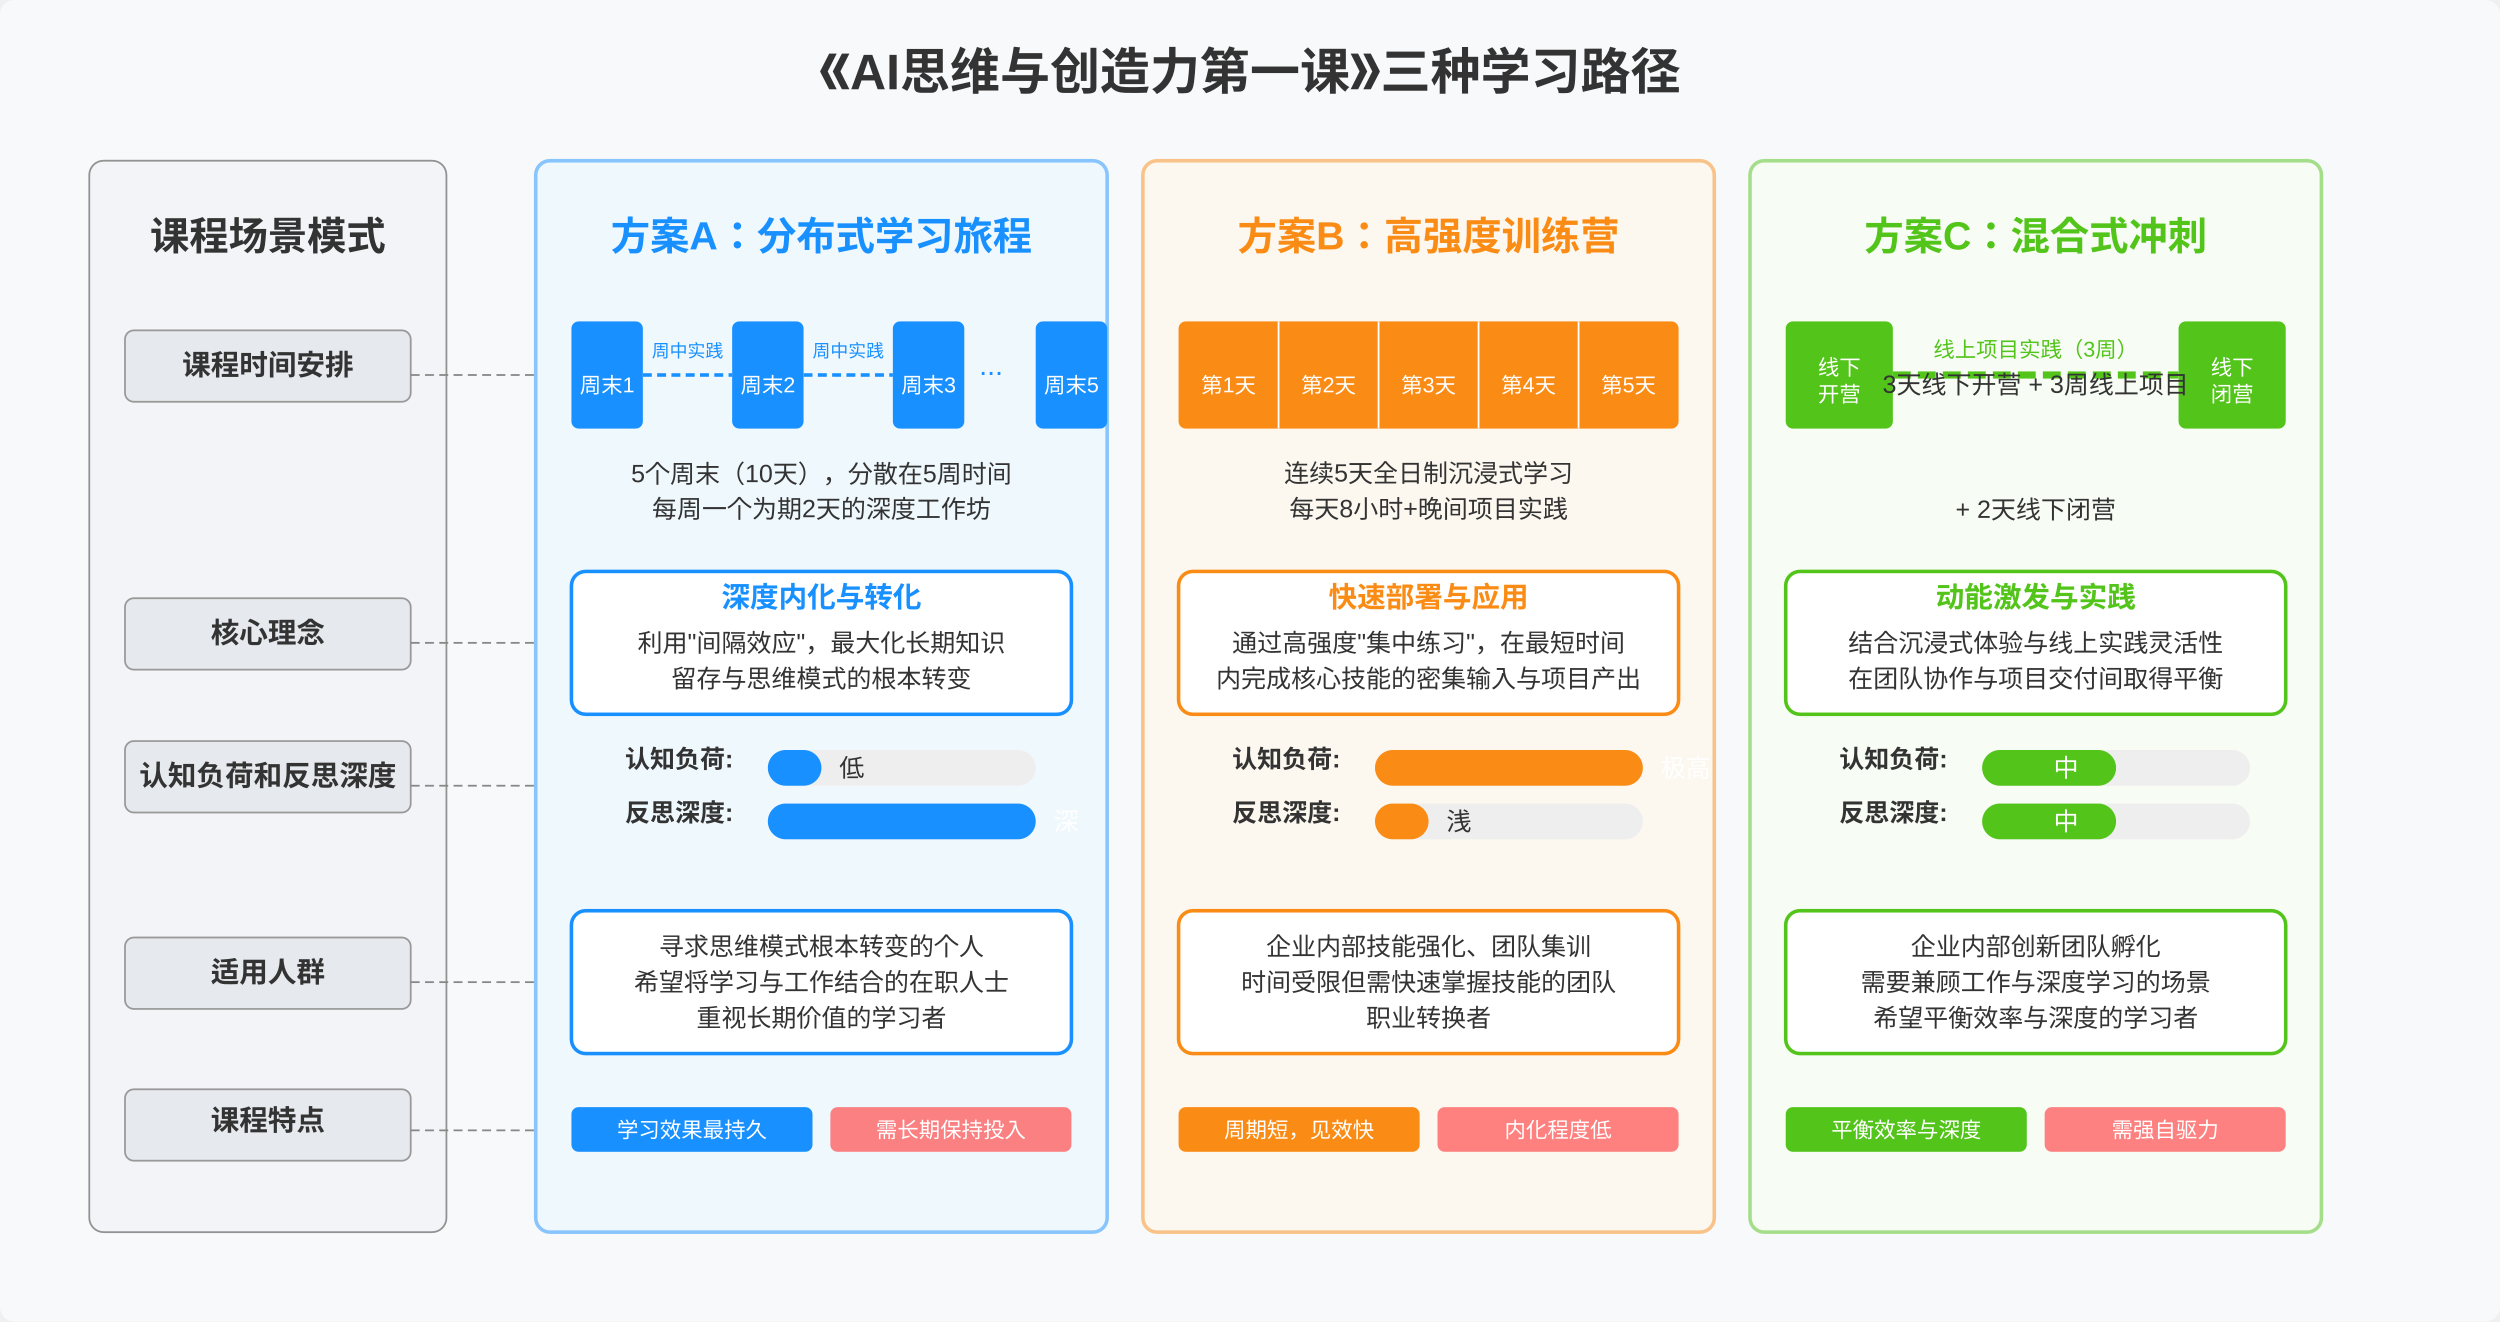
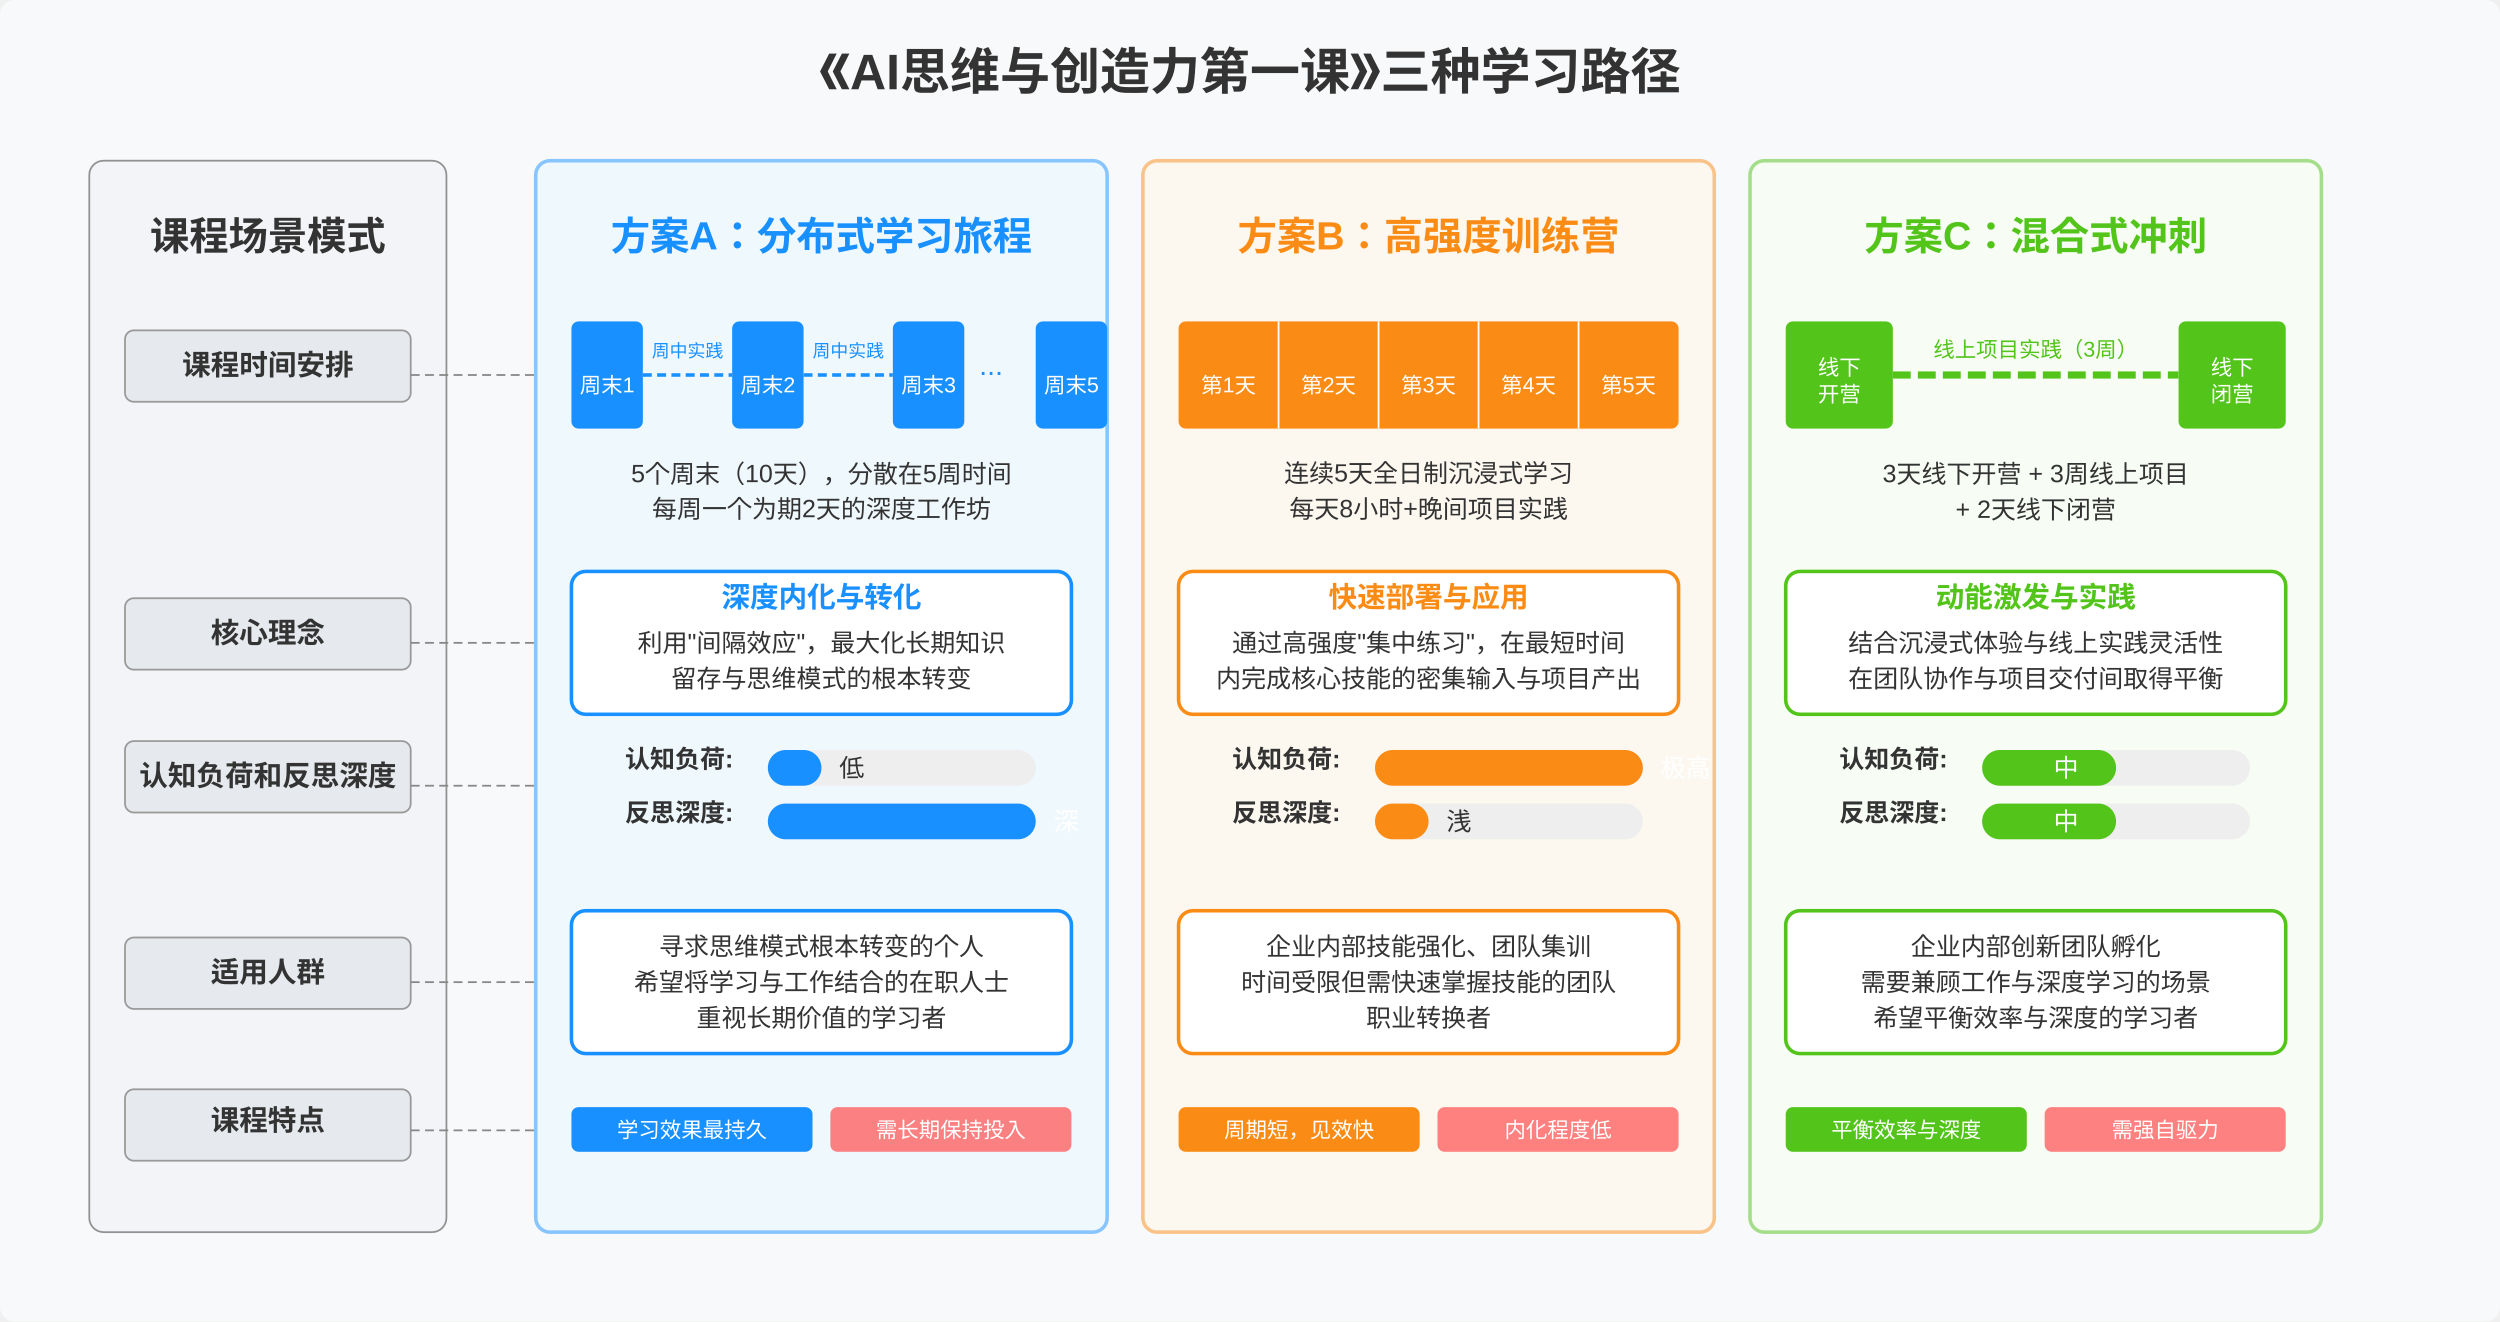
<svg xmlns="http://www.w3.org/2000/svg" viewBox="0 0 1400 740" width="1400" height="740" style="font-family: Arial, sans-serif;">
  <rect width="1400" height="740" fill="#f8f9fa" rx="8" ry="8" />
  <text x="700" y="50" text-anchor="middle" font-size="28" font-weight="bold" fill="#333">《AI思维与创造力第一课》三种学习路径</text>
  <rect x="50" y="90" width="200" height="600" fill="#f0f2f5" rx="8" ry="8" opacity="0.7" stroke="#666" stroke-width="1" />
  <text x="150" y="140" text-anchor="middle" font-size="22" font-weight="bold" fill="#333">课程场景模式</text>
  <rect x="70" y="185" width="160" height="40" rx="5" ry="5" fill="#e6e9ed" stroke="#999" stroke-width="1" />
  <text x="150" y="210" text-anchor="middle" font-size="16" font-weight="bold" fill="#333">课程时间安排</text>
  <rect x="70" y="335" width="160" height="40" rx="5" ry="5" fill="#e6e9ed" stroke="#999" stroke-width="1" />
  <text x="150" y="360" text-anchor="middle" font-size="16" font-weight="bold" fill="#333">核心理念</text>
  <rect x="70" y="415" width="160" height="40" rx="5" ry="5" fill="#e6e9ed" stroke="#999" stroke-width="1" />
  <text x="150" y="440" text-anchor="middle" font-size="16" font-weight="bold" fill="#333">认知负荷和反思深度</text>
  <rect x="70" y="525" width="160" height="40" rx="5" ry="5" fill="#e6e9ed" stroke="#999" stroke-width="1" />
  <text x="150" y="550" text-anchor="middle" font-size="16" font-weight="bold" fill="#333">适用人群</text>
  <rect x="70" y="610" width="160" height="40" rx="5" ry="5" fill="#e6e9ed" stroke="#999" stroke-width="1" />
  <text x="150" y="633" text-anchor="middle" font-size="16" font-weight="bold" fill="#333">课程特点</text>
  <rect x="300" y="90" width="320" height="600" fill="#e6f7ff" rx="8" ry="8" opacity="0.5" stroke="#1890ff" stroke-width="2" />
  <rect x="640" y="90" width="320" height="600" fill="#fff7e6" rx="8" ry="8" opacity="0.5" stroke="#fa8c16" stroke-width="2" />
  <rect x="980" y="90" width="320" height="600" fill="#f6ffed" rx="8" ry="8" opacity="0.5" stroke="#52c41a" stroke-width="2" />
  <text x="460" y="140" text-anchor="middle" font-size="22" font-weight="bold" fill="#1890ff">方案A：分布式学习旅程</text>
  <text x="800" y="140" text-anchor="middle" font-size="22" font-weight="bold" fill="#fa8c16">方案B：高强度训练营</text>
  <text x="1140" y="140" text-anchor="middle" font-size="22" font-weight="bold" fill="#52c41a">方案C：混合式冲刺</text>
  <g transform="translate(320, 180)">
    <rect x="0" y="0" width="40" height="60" fill="#1890ff" rx="4" ry="4" />
    <text x="20" y="40" text-anchor="middle" font-size="12" fill="white">周末1</text>
    <line x1="40" y1="30" x2="90" y2="30" stroke="#1890ff" stroke-width="2" stroke-dasharray="5,3" />
    <text x="65" y="20" text-anchor="middle" font-size="10" fill="#1890ff">周中实践</text>
    <rect x="90" y="0" width="40" height="60" fill="#1890ff" rx="4" ry="4" />
    <text x="110" y="40" text-anchor="middle" font-size="12" fill="white">周末2</text>
    <line x1="130" y1="30" x2="180" y2="30" stroke="#1890ff" stroke-width="2" stroke-dasharray="5,3" />
    <text x="155" y="20" text-anchor="middle" font-size="10" fill="#1890ff">周中实践</text>
    <rect x="180" y="0" width="40" height="60" fill="#1890ff" rx="4" ry="4" />
    <text x="200" y="40" text-anchor="middle" font-size="12" fill="white">周末3</text>
    <text x="235" y="30" text-anchor="middle" font-size="16" fill="#1890ff">...</text>
    <rect x="260" y="0" width="40" height="60" fill="#1890ff" rx="4" ry="4" />
    <text x="280" y="40" text-anchor="middle" font-size="12" fill="white">周末5</text>
  </g>
  <text x="460" y="270" text-anchor="middle" font-size="14" fill="#333">5个周末（10天），分散在5周时间</text>
  <text x="460" y="290" text-anchor="middle" font-size="14" fill="#333">每周一个为期2天的深度工作坊</text>
  <g transform="translate(660, 180)">
    <rect x="0" y="0" width="280" height="60" fill="#fa8c16" rx="4" ry="4" />
    <line x1="56" y1="0" x2="56" y2="60" stroke="white" stroke-width="1" />
    <line x1="112" y1="0" x2="112" y2="60" stroke="white" stroke-width="1" />
    <line x1="168" y1="0" x2="168" y2="60" stroke="white" stroke-width="1" />
    <line x1="224" y1="0" x2="224" y2="60" stroke="white" stroke-width="1" />
    <text x="28" y="40" text-anchor="middle" font-size="12" fill="white">第1天</text>
    <text x="84" y="40" text-anchor="middle" font-size="12" fill="white">第2天</text>
    <text x="140" y="40" text-anchor="middle" font-size="12" fill="white">第3天</text>
    <text x="196" y="40" text-anchor="middle" font-size="12" fill="white">第4天</text>
    <text x="252" y="40" text-anchor="middle" font-size="12" fill="white">第5天</text>
  </g>
  <text x="800" y="270" text-anchor="middle" font-size="14" fill="#333">连续5天全日制沉浸式学习</text>
  <text x="800" y="290" text-anchor="middle" font-size="14" fill="#333">每天8小时+晚间项目实践</text>
  <g transform="translate(1000, 180)">
    <rect x="0" y="0" width="60" height="60" fill="#52c41a" rx="4" ry="4" />
    <text x="30" y="30" text-anchor="middle" font-size="12" fill="white">线下</text>
    <text x="30" y="45" text-anchor="middle" font-size="12" fill="white">开营</text>
    <line x1="60" y1="30" x2="220" y2="30" stroke="#52c41a" stroke-width="4" stroke-dasharray="10,4" />
    <text x="140" y="20" text-anchor="middle" font-size="12" fill="#52c41a">线上项目实践（3周）</text>
    <rect x="220" y="0" width="60" height="60" fill="#52c41a" rx="4" ry="4" />
    <text x="250" y="30" text-anchor="middle" font-size="12" fill="white">线下</text>
    <text x="250" y="45" text-anchor="middle" font-size="12" fill="white">闭营</text>
  </g>
-   <text x="1140" y="220" text-anchor="middle" font-size="14" fill="#333">3天线下开营 + 3周线上项目</text>
+   <text x="1140" y="270" text-anchor="middle" font-size="14" fill="#333">3天线下开营 + 3周线上项目</text>
  <text x="1140" y="290" text-anchor="middle" font-size="14" fill="#333">+ 2天线下闭营</text>
  <rect x="320" y="320" width="280" height="80" rx="8" ry="8" fill="white" stroke="#1890ff" stroke-width="2" />
  <text x="460" y="340" text-anchor="middle" font-size="16" font-weight="bold" fill="#1890ff">深度内化与转化</text>
  <text x="460" y="365" text-anchor="middle" font-size="14" fill="#333">利用"间隔效应"，最大化长期知识</text>
  <text x="460" y="385" text-anchor="middle" font-size="14" fill="#333">留存与思维模式的根本转变</text>
  <rect x="660" y="320" width="280" height="80" rx="8" ry="8" fill="white" stroke="#fa8c16" stroke-width="2" />
  <text x="800" y="340" text-anchor="middle" font-size="16" font-weight="bold" fill="#fa8c16">快速部署与应用</text>
  <text x="800" y="365" text-anchor="middle" font-size="14" fill="#333">通过高强度"集中练习"，在最短时间</text>
  <text x="800" y="385" text-anchor="middle" font-size="14" fill="#333">内完成核心技能的密集输入与项目产出</text>
  <rect x="1000" y="320" width="280" height="80" rx="8" ry="8" fill="white" stroke="#52c41a" stroke-width="2" />
  <text x="1140" y="340" text-anchor="middle" font-size="16" font-weight="bold" fill="#52c41a">动能激发与实践</text>
  <text x="1140" y="365" text-anchor="middle" font-size="14" fill="#333">结合沉浸式体验与线上实践灵活性</text>
  <text x="1140" y="385" text-anchor="middle" font-size="14" fill="#333">在团队协作与项目交付间取得平衡</text>
  <text x="350" y="430" font-size="14" font-weight="bold" fill="#333">认知负荷:</text>
  <rect x="430" y="420" width="150" height="20" rx="10" ry="10" fill="#eee" />
  <rect x="430" y="420" width="30" height="20" rx="10" ry="10" fill="#1890ff" />
  <text x="470" y="435" font-size="14" fill="#333">低</text>
  <text x="350" y="460" font-size="14" font-weight="bold" fill="#333">反思深度:</text>
  <rect x="430" y="450" width="150" height="20" rx="10" ry="10" fill="#eee" />
  <rect x="430" y="450" width="150" height="20" rx="10" ry="10" fill="#1890ff" />
  <text x="590" y="465" font-size="14" fill="white">深</text>
  <text x="690" y="430" font-size="14" font-weight="bold" fill="#333">认知负荷:</text>
  <rect x="770" y="420" width="150" height="20" rx="10" ry="10" fill="#eee" />
  <rect x="770" y="420" width="150" height="20" rx="10" ry="10" fill="#fa8c16" />
  <text x="930" y="435" font-size="14" fill="white">极高</text>
  <text x="690" y="460" font-size="14" font-weight="bold" fill="#333">反思深度:</text>
  <rect x="770" y="450" width="150" height="20" rx="10" ry="10" fill="#eee" />
  <rect x="770" y="450" width="30" height="20" rx="10" ry="10" fill="#fa8c16" />
  <text x="810" y="465" font-size="14" fill="#333">浅</text>
  <text x="1030" y="430" font-size="14" font-weight="bold" fill="#333">认知负荷:</text>
  <rect x="1110" y="420" width="150" height="20" rx="10" ry="10" fill="#eee" />
  <rect x="1110" y="420" width="75" height="20" rx="10" ry="10" fill="#52c41a" />
  <text x="1150" y="435" font-size="14" fill="white">中</text>
  <text x="1030" y="460" font-size="14" font-weight="bold" fill="#333">反思深度:</text>
  <rect x="1110" y="450" width="150" height="20" rx="10" ry="10" fill="#eee" />
  <rect x="1110" y="450" width="75" height="20" rx="10" ry="10" fill="#52c41a" />
  <text x="1150" y="465" font-size="14" fill="white">中</text>
  <rect x="320" y="510" width="280" height="80" rx="8" ry="8" fill="white" stroke="#1890ff" stroke-width="2" />
  <text x="460" y="535" text-anchor="middle" font-size="14" fill="#333">寻求思维模式根本转变的个人</text>
  <text x="460" y="555" text-anchor="middle" font-size="14" fill="#333">希望将学习与工作结合的在职人士</text>
  <text x="460" y="575" text-anchor="middle" font-size="14" fill="#333">重视长期价值的学习者</text>
  <rect x="660" y="510" width="280" height="80" rx="8" ry="8" fill="white" stroke="#fa8c16" stroke-width="2" />
  <text x="800" y="535" text-anchor="middle" font-size="14" fill="#333">企业内部技能强化、团队集训</text>
  <text x="800" y="555" text-anchor="middle" font-size="14" fill="#333">时间受限但需快速掌握技能的团队</text>
  <text x="800" y="575" text-anchor="middle" font-size="14" fill="#333">职业转换者</text>
  <rect x="1000" y="510" width="280" height="80" rx="8" ry="8" fill="white" stroke="#52c41a" stroke-width="2" />
  <text x="1140" y="535" text-anchor="middle" font-size="14" fill="#333">企业内部创新团队孵化</text>
  <text x="1140" y="555" text-anchor="middle" font-size="14" fill="#333">需要兼顾工作与深度学习的场景</text>
  <text x="1140" y="575" text-anchor="middle" font-size="14" fill="#333">希望平衡效率与深度的学习者</text>
  <g transform="translate(320, 620)">
    <rect x="0" y="0" width="135" height="25" fill="#1890ff" rx="4" ry="4" />
    <text x="67.5" y="17" text-anchor="middle" font-size="12" fill="white">学习效果最持久</text>
    <rect x="145" y="0" width="135" height="25" fill="#ff4d4f" rx="4" ry="4" opacity="0.7" />
    <text x="212.5" y="17" text-anchor="middle" font-size="12" fill="white">需长期保持投入</text>
  </g>
  <g transform="translate(660, 620)">
    <rect x="0" y="0" width="135" height="25" fill="#fa8c16" rx="4" ry="4" />
    <text x="67.5" y="17" text-anchor="middle" font-size="12" fill="white">周期短，见效快</text>
    <rect x="145" y="0" width="135" height="25" fill="#ff4d4f" rx="4" ry="4" opacity="0.7" />
    <text x="212.5" y="17" text-anchor="middle" font-size="12" fill="white">内化程度低</text>
  </g>
  <g transform="translate(1000, 620)">
    <rect x="0" y="0" width="135" height="25" fill="#52c41a" rx="4" ry="4" />
    <text x="67.5" y="17" text-anchor="middle" font-size="12" fill="white">平衡效率与深度</text>
    <rect x="145" y="0" width="135" height="25" fill="#ff4d4f" rx="4" ry="4" opacity="0.7" />
    <text x="212.5" y="17" text-anchor="middle" font-size="12" fill="white">需强自驱力</text>
  </g>
  <path d="M230,210 H270 V210 H300" stroke="#888" stroke-width="1" stroke-dasharray="5,3" fill="none" />
  <path d="M230,360 H270 V360 H300" stroke="#888" stroke-width="1" stroke-dasharray="5,3" fill="none" />
  <path d="M230,440 H270 V440 H300" stroke="#888" stroke-width="1" stroke-dasharray="5,3" fill="none" />
  <path d="M230,550 H270 V550 H300" stroke="#888" stroke-width="1" stroke-dasharray="5,3" fill="none" />
  <path d="M230,633 H270 V633 H300" stroke="#888" stroke-width="1" stroke-dasharray="5,3" fill="none" />
</svg>
